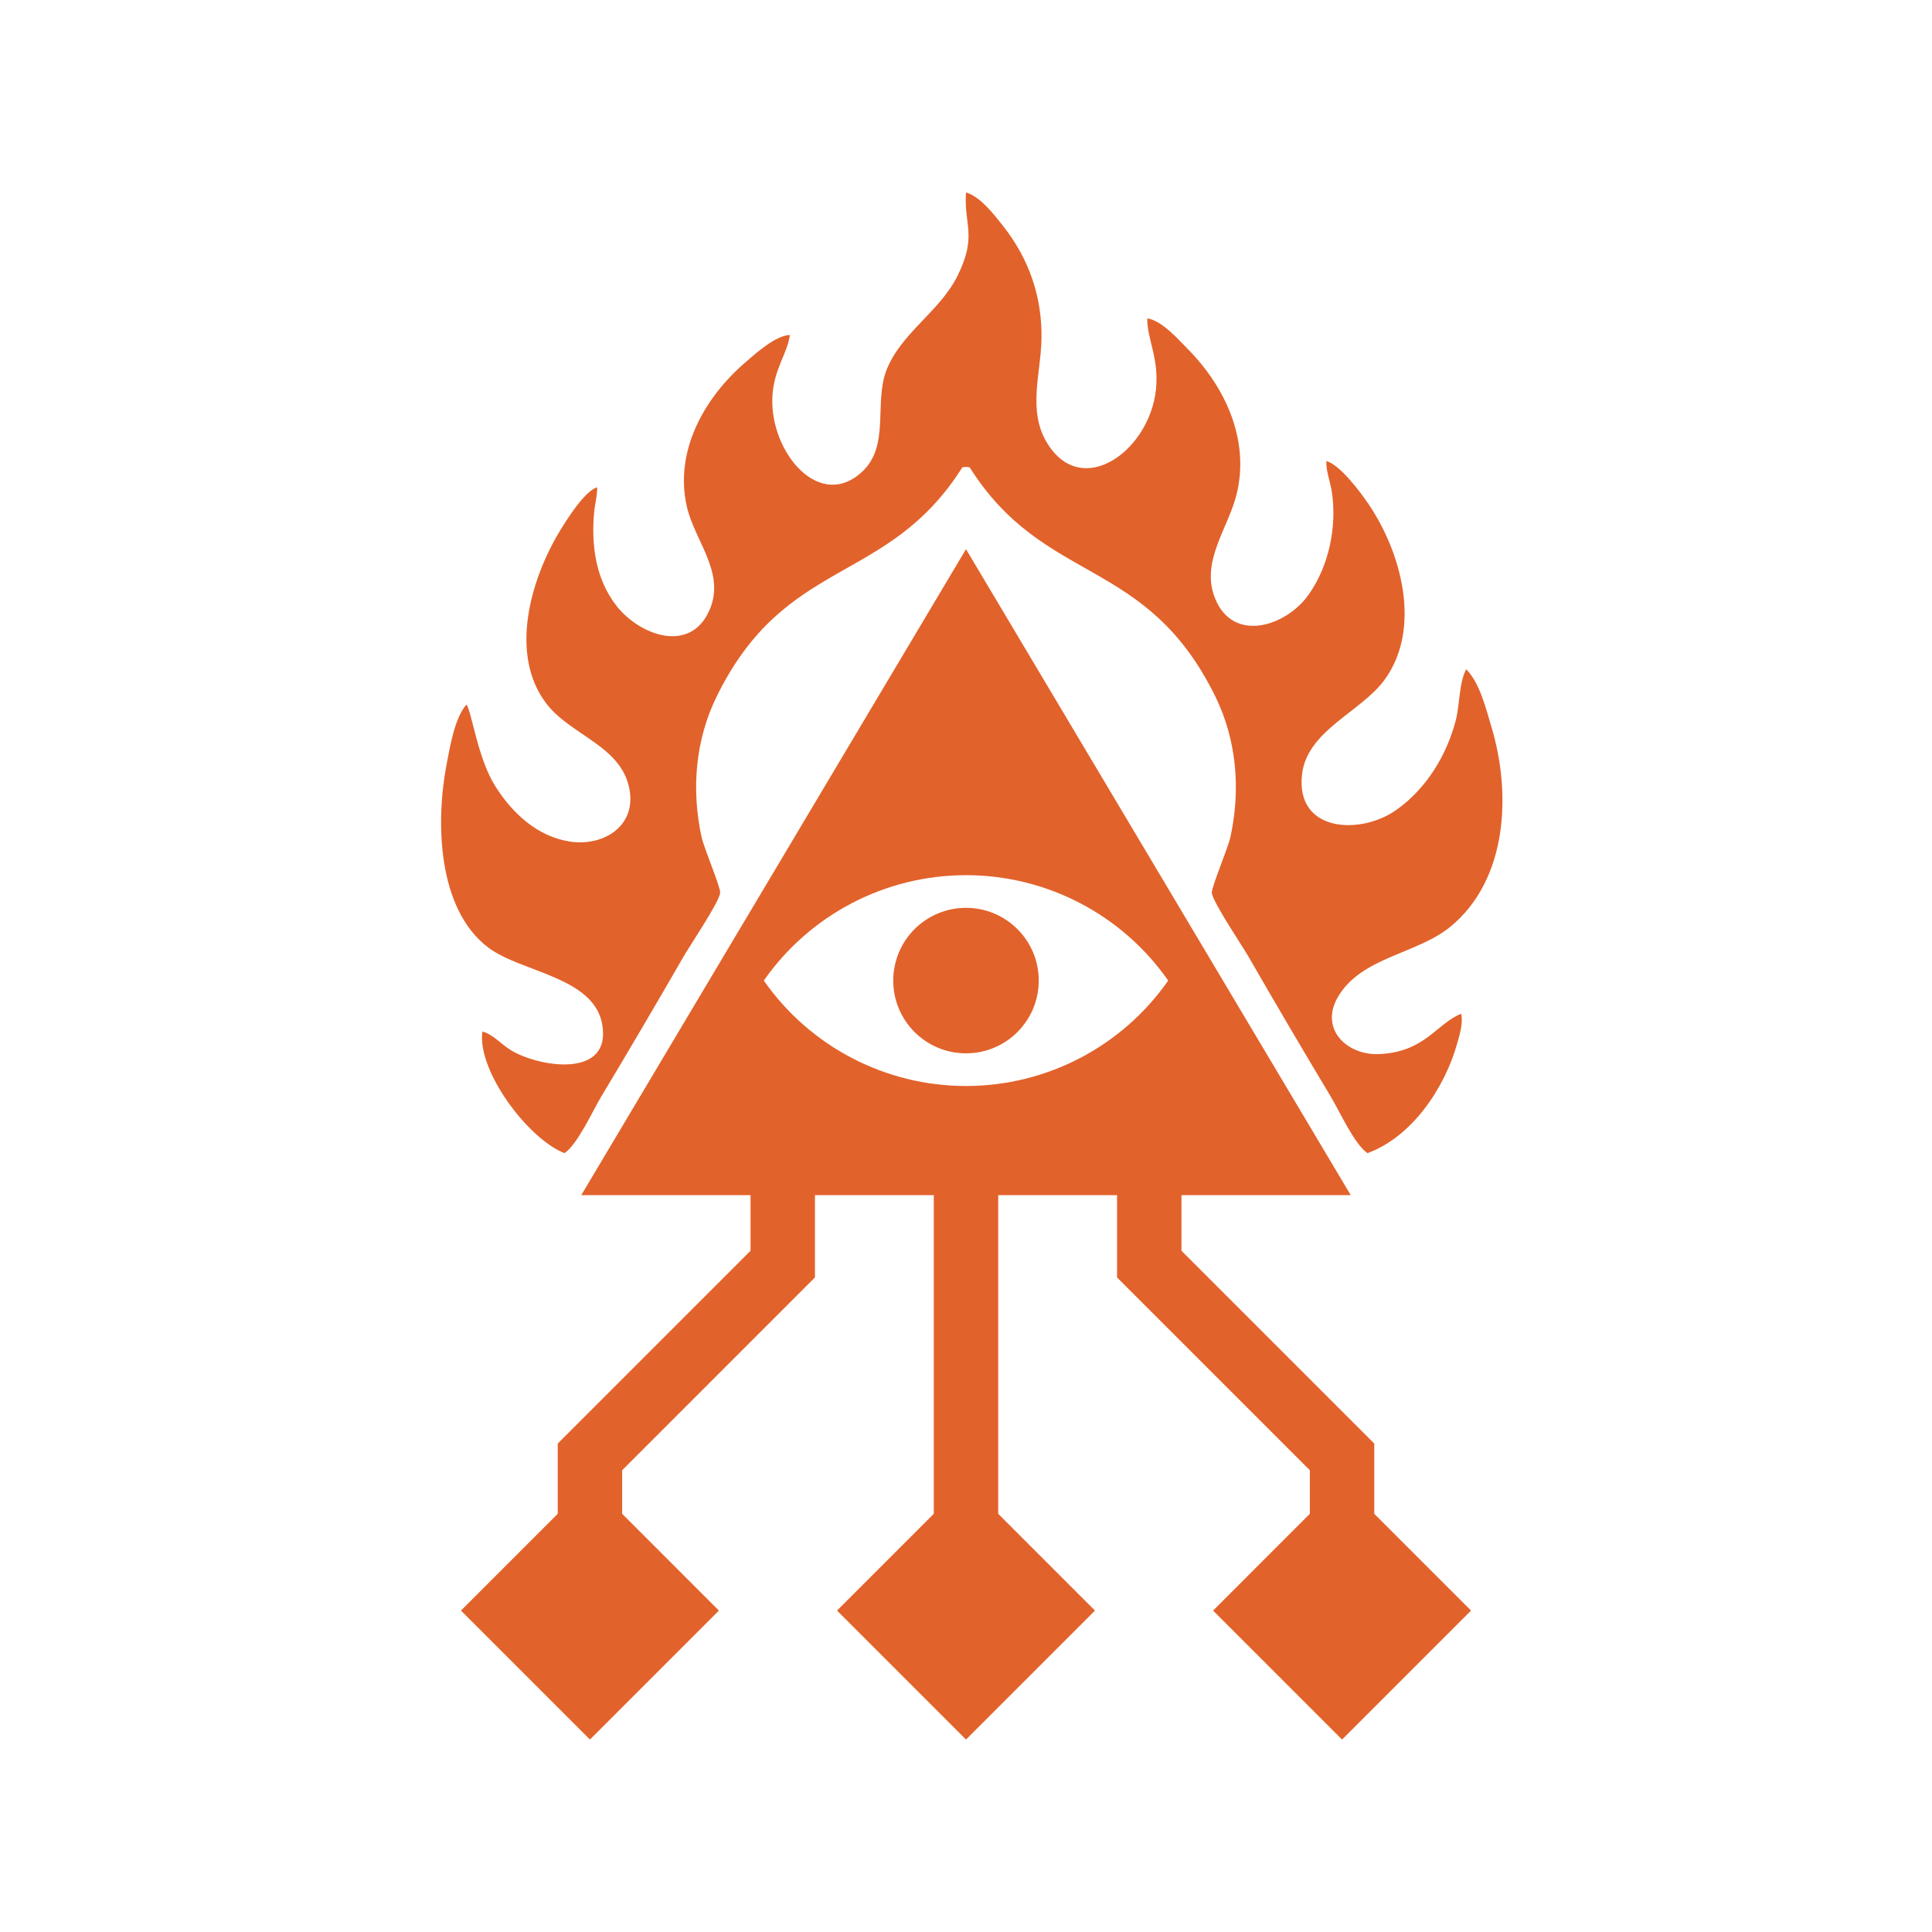
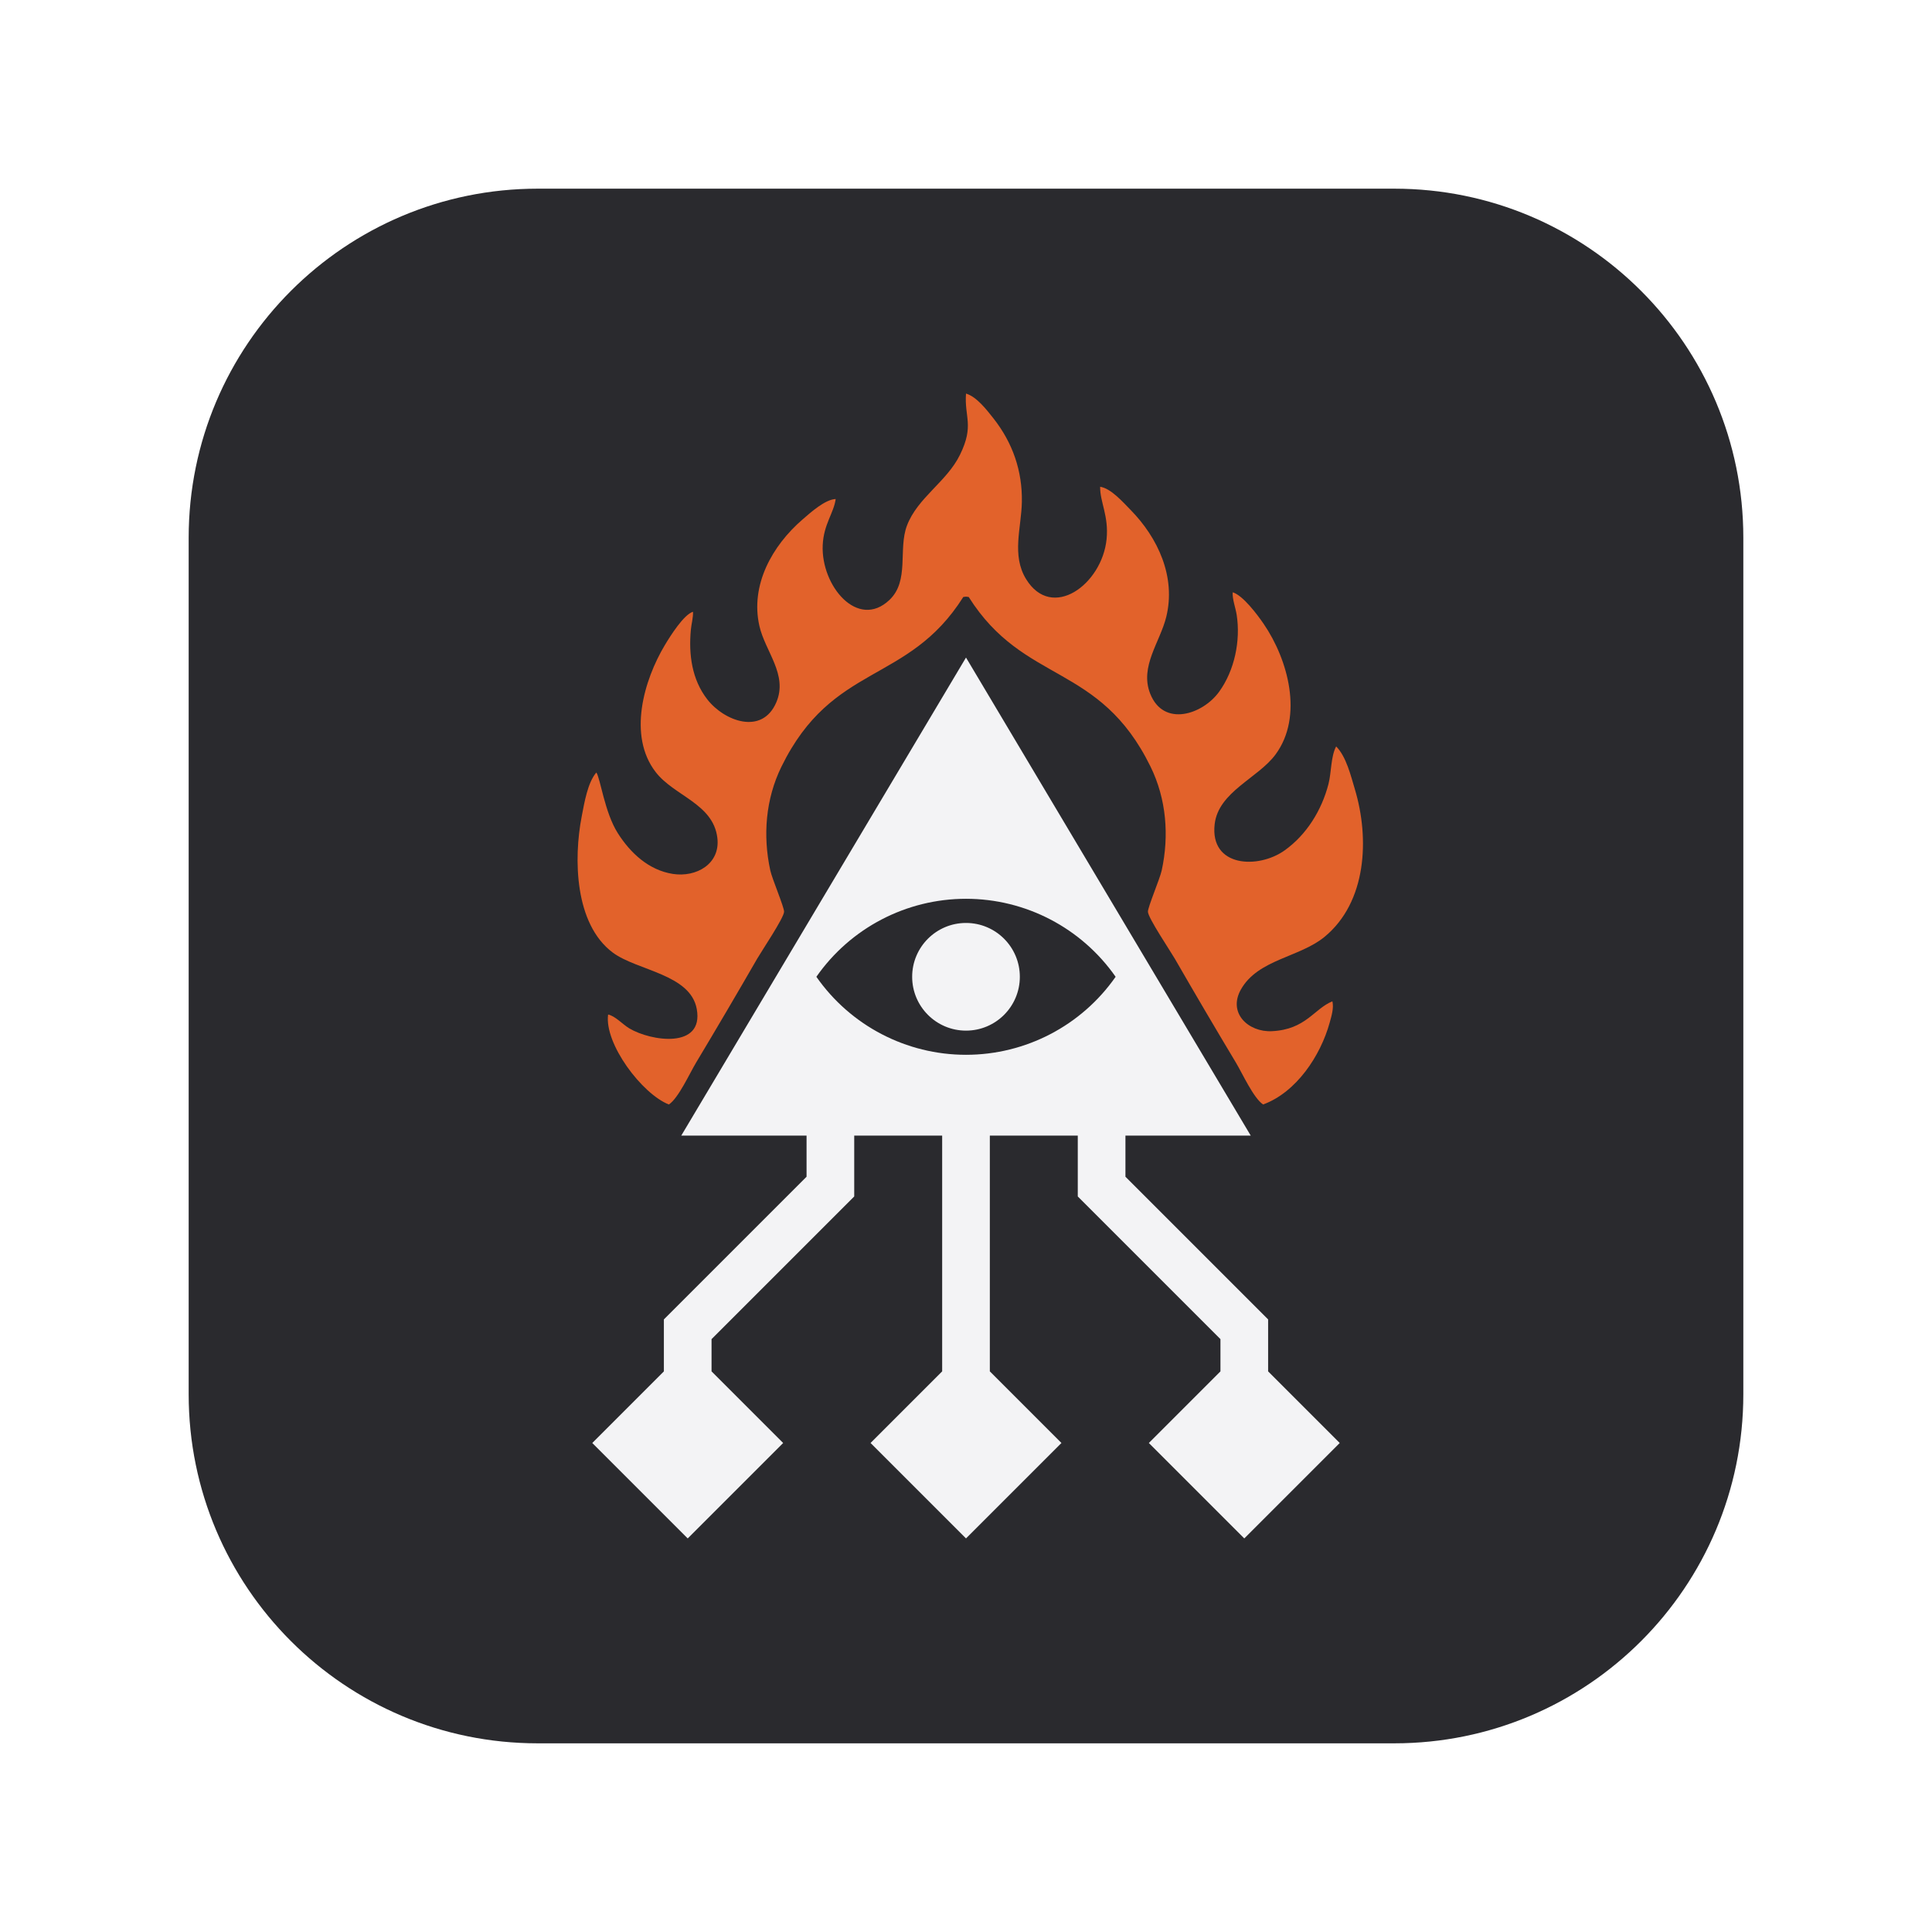
<svg xmlns="http://www.w3.org/2000/svg" viewBox="0 0 1024 1024">
-   <path fill="#E2622B" d="M512 102 C519.63 104.25 526.78 113.59 531.64 119.75 C545.42 137.21 552.43 157.41 552.01 179.68 C551.66 198.16 544.52 217.73 555.03 234.87 C573.53 265.03 609.4 238.79 612.69 206.33 C614.38 189.59 607.91 179.78 608.08 168.74 C615.86 169.94 624.3 179.65 629.78 185.22 C649.6 205.37 662.43 233.36 655.45 261.88 C651.02 280.01 636.25 297.5 643.92 316.93 C653.46 341.11 681.45 331.98 693.32 315.55 C704.35 300.29 708.75 279.05 705.88 260.54 C705.06 255.3 702.68 249.29 703.02 244.34 C710.38 246.54 720.7 260.38 725.18 266.92 C742.7 292.55 753.8 333.08 733.77 360.41 C721.31 377.42 692.75 387.16 690.1 410.47 C686.6 441.26 721.23 442.72 740.19 429.21 C756.04 417.92 766.8 400.32 771.62 381.66 C773.78 373.31 773.22 362.09 777.12 354.72 C784.39 362.07 787.6 375.66 790.55 385.48 C801.08 420.56 799.09 466.16 768.86 491.08 C750.9 505.9 721.23 507.14 708.96 528.72 C699.34 545.64 714.16 559.51 731.1 558.69 C755.45 557.5 761.23 542.64 774.43 537.3 C775.55 542.17 773.81 547.76 772.45 552.69 C765.94 576.22 748.68 602.44 724.8 611.19 C717.85 606.5 709.98 588.96 705.29 581.15 C690.49 556.49 675.91 531.66 661.54 506.73 C658.26 501.05 642.52 477.74 642.3 473.17 C642.15 470.01 650.84 449.63 652.16 443.6 C657.61 418.61 655.52 392.37 644.21 369.28 C607.52 294.37 553.7 310.68 513.94 247.7 C513.41 247.63 512.62 247.53 512 247.45 C511.38 247.53 510.59 247.63 510.06 247.7 C470.3 310.68 416.48 294.37 379.79 369.28 C368.48 392.37 366.39 418.61 371.84 443.6 C373.16 449.63 381.85 470.01 381.7 473.17 C381.48 477.74 365.74 501.05 362.46 506.73 C348.09 531.66 333.51 556.49 318.71 581.15 C314.02 588.96 306.15 606.5 299.2 611.19 C280 603.74 252.83 567.67 255.66 546.76 C260.81 547.82 266.01 553.78 270.84 556.67 C286.23 565.89 324.28 571.64 319.18 542.9 C314.71 517.76 276.39 515.36 259.01 502.39 C231.62 481.94 230.86 435.09 236.77 404.77 C238.62 395.26 240.97 380.65 247.24 373.39 C250.2 377.85 253.16 401.95 262.59 416.83 C271.6 431.05 284.74 443.35 302.04 446.05 C318.72 448.65 336.21 438.95 333.9 420.17 C330.9 395.67 302.95 390.27 289.7 373.06 C269.67 347.05 281.21 307.29 296.42 281.95 C300.22 275.62 309.87 260.26 316.47 258.28 C316.66 262.5 315.31 266.95 314.92 271.28 C313.31 288.79 315.6 306.76 326.69 321.02 C338.84 336.65 366 346.92 376.15 323.12 C384.59 303.31 368.13 286.72 364.01 268.4 C357.4 239.1 373.2 210.96 394.83 192.26 C400.76 187.13 410.96 177.89 418.66 177.52 C417.38 187.46 410.03 195.55 409.37 210.58 C408.08 239.75 434.49 271.3 457.16 249.83 C471.64 236.11 463.29 213.6 469.69 196.61 C477.26 176.55 498.26 165.18 507.7 145.82 C518.04 124.63 510.76 119.18 512 102Z" />
-   <path fill="#E2622B" d="M512 291.07 L715.93 633.46 L308.07 633.46Z M404.83 519.73 A130.72 130.72 0 0 0 619.17 519.73 A130.72 130.72 0 0 0 404.83 519.73Z M473.44 519.73 A38.56 38.56 0 0 1 550.56 519.73 A38.56 38.56 0 0 1 473.44 519.73Z M529.07 624.65 L529.07 853.64 L494.93 853.64 L494.93 624.65Z M431.94 624.65 L431.94 677.07 L329.75 779.26 L329.75 853.64 L295.61 853.64 L295.61 765.12 L397.8 662.93 L397.8 624.65Z M626.2 624.65 L626.2 662.93 L728.39 765.12 L728.39 853.64 L694.25 853.64 L694.25 779.26 L592.06 677.07 L592.06 624.65Z M312.68 785.27 L381.04 853.64 L312.68 922 L244.32 853.64Z M512 785.27 L580.36 853.64 L512 922 L443.64 853.64Z M711.32 785.27 L779.68 853.64 L711.32 922 L642.96 853.64Z" />
+   <rect x="100" y="100" width="824" height="824" rx="185" fill="#2A2A2E" />
+   <g transform="translate(133.12 133.12) scale(0.74)">
+     <path fill="#E2622B" d="M512 102 C519.63 104.25 526.78 113.59 531.64 119.75 C545.42 137.21 552.43 157.41 552.01 179.68 C551.66 198.16 544.52 217.73 555.03 234.87 C573.53 265.03 609.4 238.79 612.69 206.33 C614.38 189.59 607.91 179.78 608.08 168.74 C615.86 169.94 624.3 179.65 629.78 185.22 C649.6 205.37 662.43 233.36 655.45 261.88 C651.02 280.01 636.25 297.5 643.92 316.93 C653.46 341.11 681.45 331.98 693.32 315.55 C704.35 300.29 708.75 279.05 705.88 260.54 C705.06 255.3 702.68 249.29 703.02 244.34 C710.38 246.54 720.7 260.38 725.18 266.92 C742.7 292.55 753.8 333.08 733.77 360.41 C721.31 377.42 692.75 387.16 690.1 410.47 C686.6 441.26 721.23 442.72 740.19 429.21 C756.04 417.92 766.8 400.32 771.62 381.66 C773.78 373.31 773.22 362.09 777.12 354.72 C784.39 362.07 787.6 375.66 790.55 385.48 C801.08 420.56 799.09 466.16 768.86 491.08 C750.9 505.9 721.23 507.14 708.96 528.72 C699.34 545.64 714.16 559.51 731.1 558.69 C755.45 557.5 761.23 542.64 774.43 537.3 C775.55 542.17 773.81 547.76 772.45 552.69 C765.94 576.22 748.68 602.44 724.8 611.19 C717.85 606.5 709.98 588.96 705.29 581.15 C690.49 556.49 675.91 531.66 661.54 506.73 C658.26 501.05 642.52 477.74 642.3 473.17 C642.15 470.01 650.84 449.63 652.16 443.6 C657.61 418.61 655.52 392.37 644.21 369.28 C607.52 294.37 553.7 310.68 513.94 247.7 C513.41 247.63 512.62 247.53 512 247.45 C511.38 247.53 510.59 247.63 510.06 247.7 C470.3 310.68 416.48 294.37 379.79 369.28 C368.48 392.37 366.39 418.61 371.84 443.6 C373.16 449.63 381.85 470.01 381.7 473.17 C381.48 477.74 365.74 501.05 362.46 506.73 C348.09 531.66 333.51 556.49 318.71 581.15 C314.02 588.96 306.15 606.5 299.2 611.19 C280 603.74 252.83 567.67 255.66 546.76 C260.81 547.82 266.01 553.78 270.84 556.67 C286.23 565.89 324.28 571.64 319.18 542.9 C314.71 517.76 276.39 515.36 259.01 502.39 C231.62 481.94 230.86 435.09 236.77 404.77 C238.62 395.26 240.97 380.65 247.24 373.39 C250.2 377.85 253.16 401.95 262.59 416.83 C271.6 431.05 284.74 443.35 302.04 446.05 C318.72 448.65 336.21 438.95 333.9 420.17 C330.9 395.67 302.95 390.27 289.7 373.06 C269.67 347.05 281.21 307.29 296.42 281.95 C300.22 275.62 309.87 260.26 316.47 258.28 C316.66 262.5 315.31 266.95 314.92 271.28 C313.31 288.79 315.6 306.76 326.69 321.02 C338.84 336.65 366 346.92 376.15 323.12 C384.59 303.31 368.13 286.72 364.01 268.4 C357.4 239.1 373.2 210.96 394.83 192.26 C400.76 187.13 410.96 177.89 418.66 177.52 C417.38 187.46 410.03 195.55 409.37 210.58 C408.08 239.75 434.49 271.3 457.16 249.83 C471.64 236.11 463.29 213.6 469.69 196.61 C477.26 176.55 498.26 165.18 507.7 145.82 C518.04 124.63 510.76 119.18 512 102Z" />
+     <path fill="#F3F3F5" d="M512 291.07 L715.93 633.46 L308.07 633.46Z M404.83 519.73 A130.72 130.72 0 0 0 619.17 519.73 A130.72 130.72 0 0 0 404.83 519.73Z M473.44 519.73 A38.56 38.56 0 0 1 550.56 519.73 A38.56 38.56 0 0 1 473.44 519.73Z M529.07 624.65 L529.07 853.64 L494.93 853.64 L494.93 624.65Z M431.94 624.65 L431.94 677.07 L329.75 779.26 L329.75 853.64 L295.61 853.64 L295.61 765.12 L397.8 662.93 L397.8 624.65Z M626.2 624.65 L626.2 662.93 L728.39 765.12 L728.39 853.64 L694.25 853.64 L694.25 779.26 L592.06 677.07 L592.06 624.65Z M312.68 785.27 L381.04 853.64 L312.68 922 L244.32 853.64Z M512 785.27 L580.36 853.64 L512 922 L443.64 853.64Z M711.32 785.27 L779.68 853.64 L711.32 922 L642.96 853.64Z" />
+   </g>
</svg>
